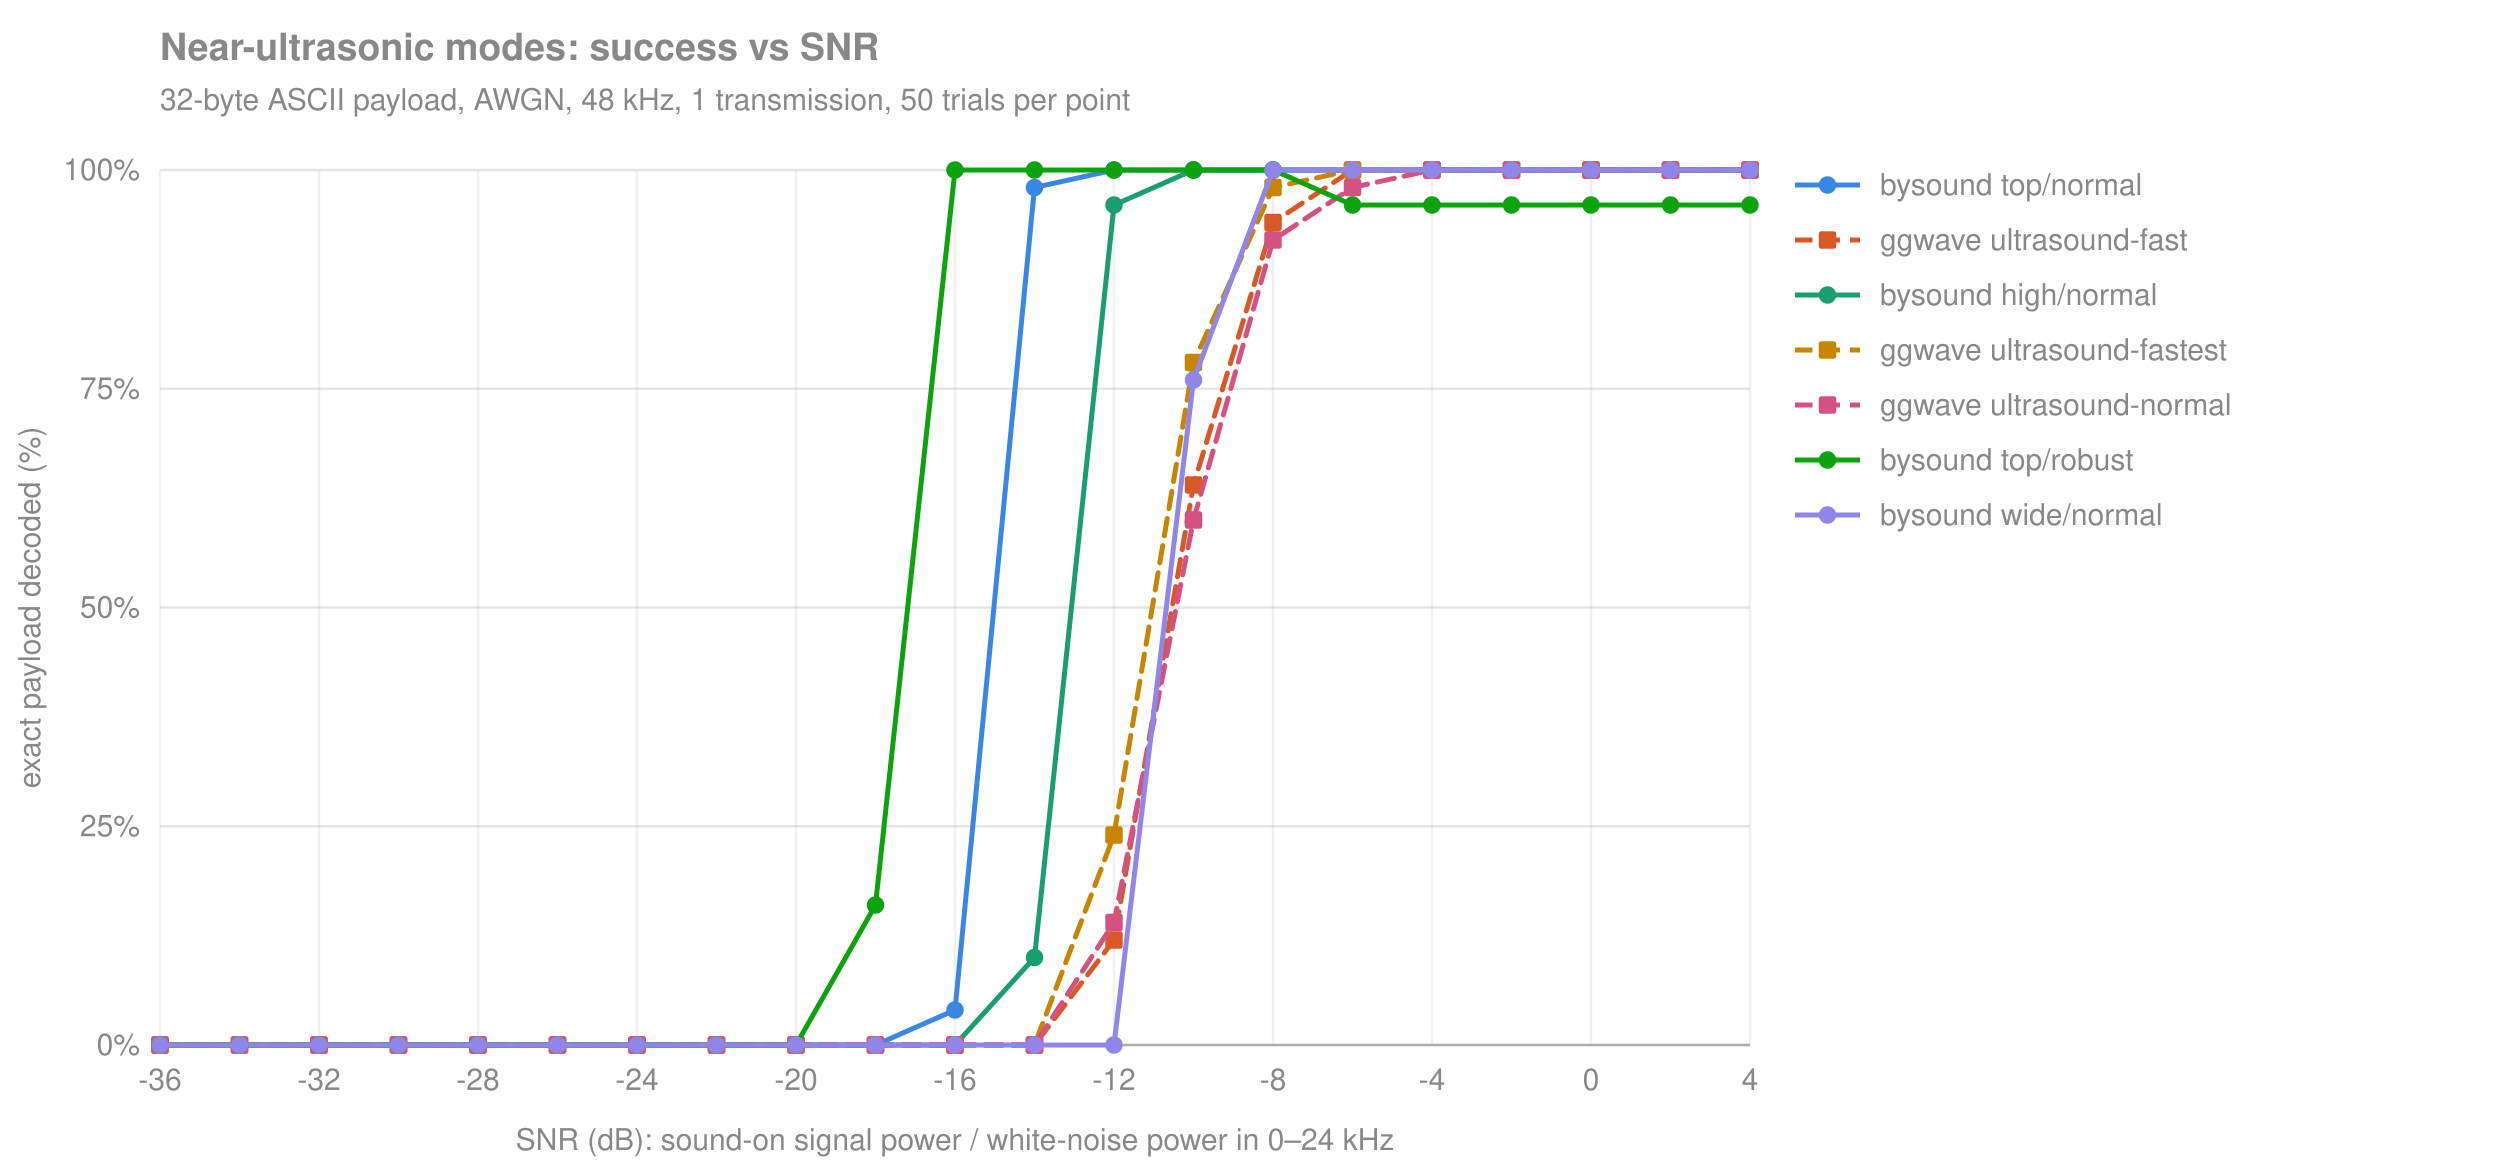
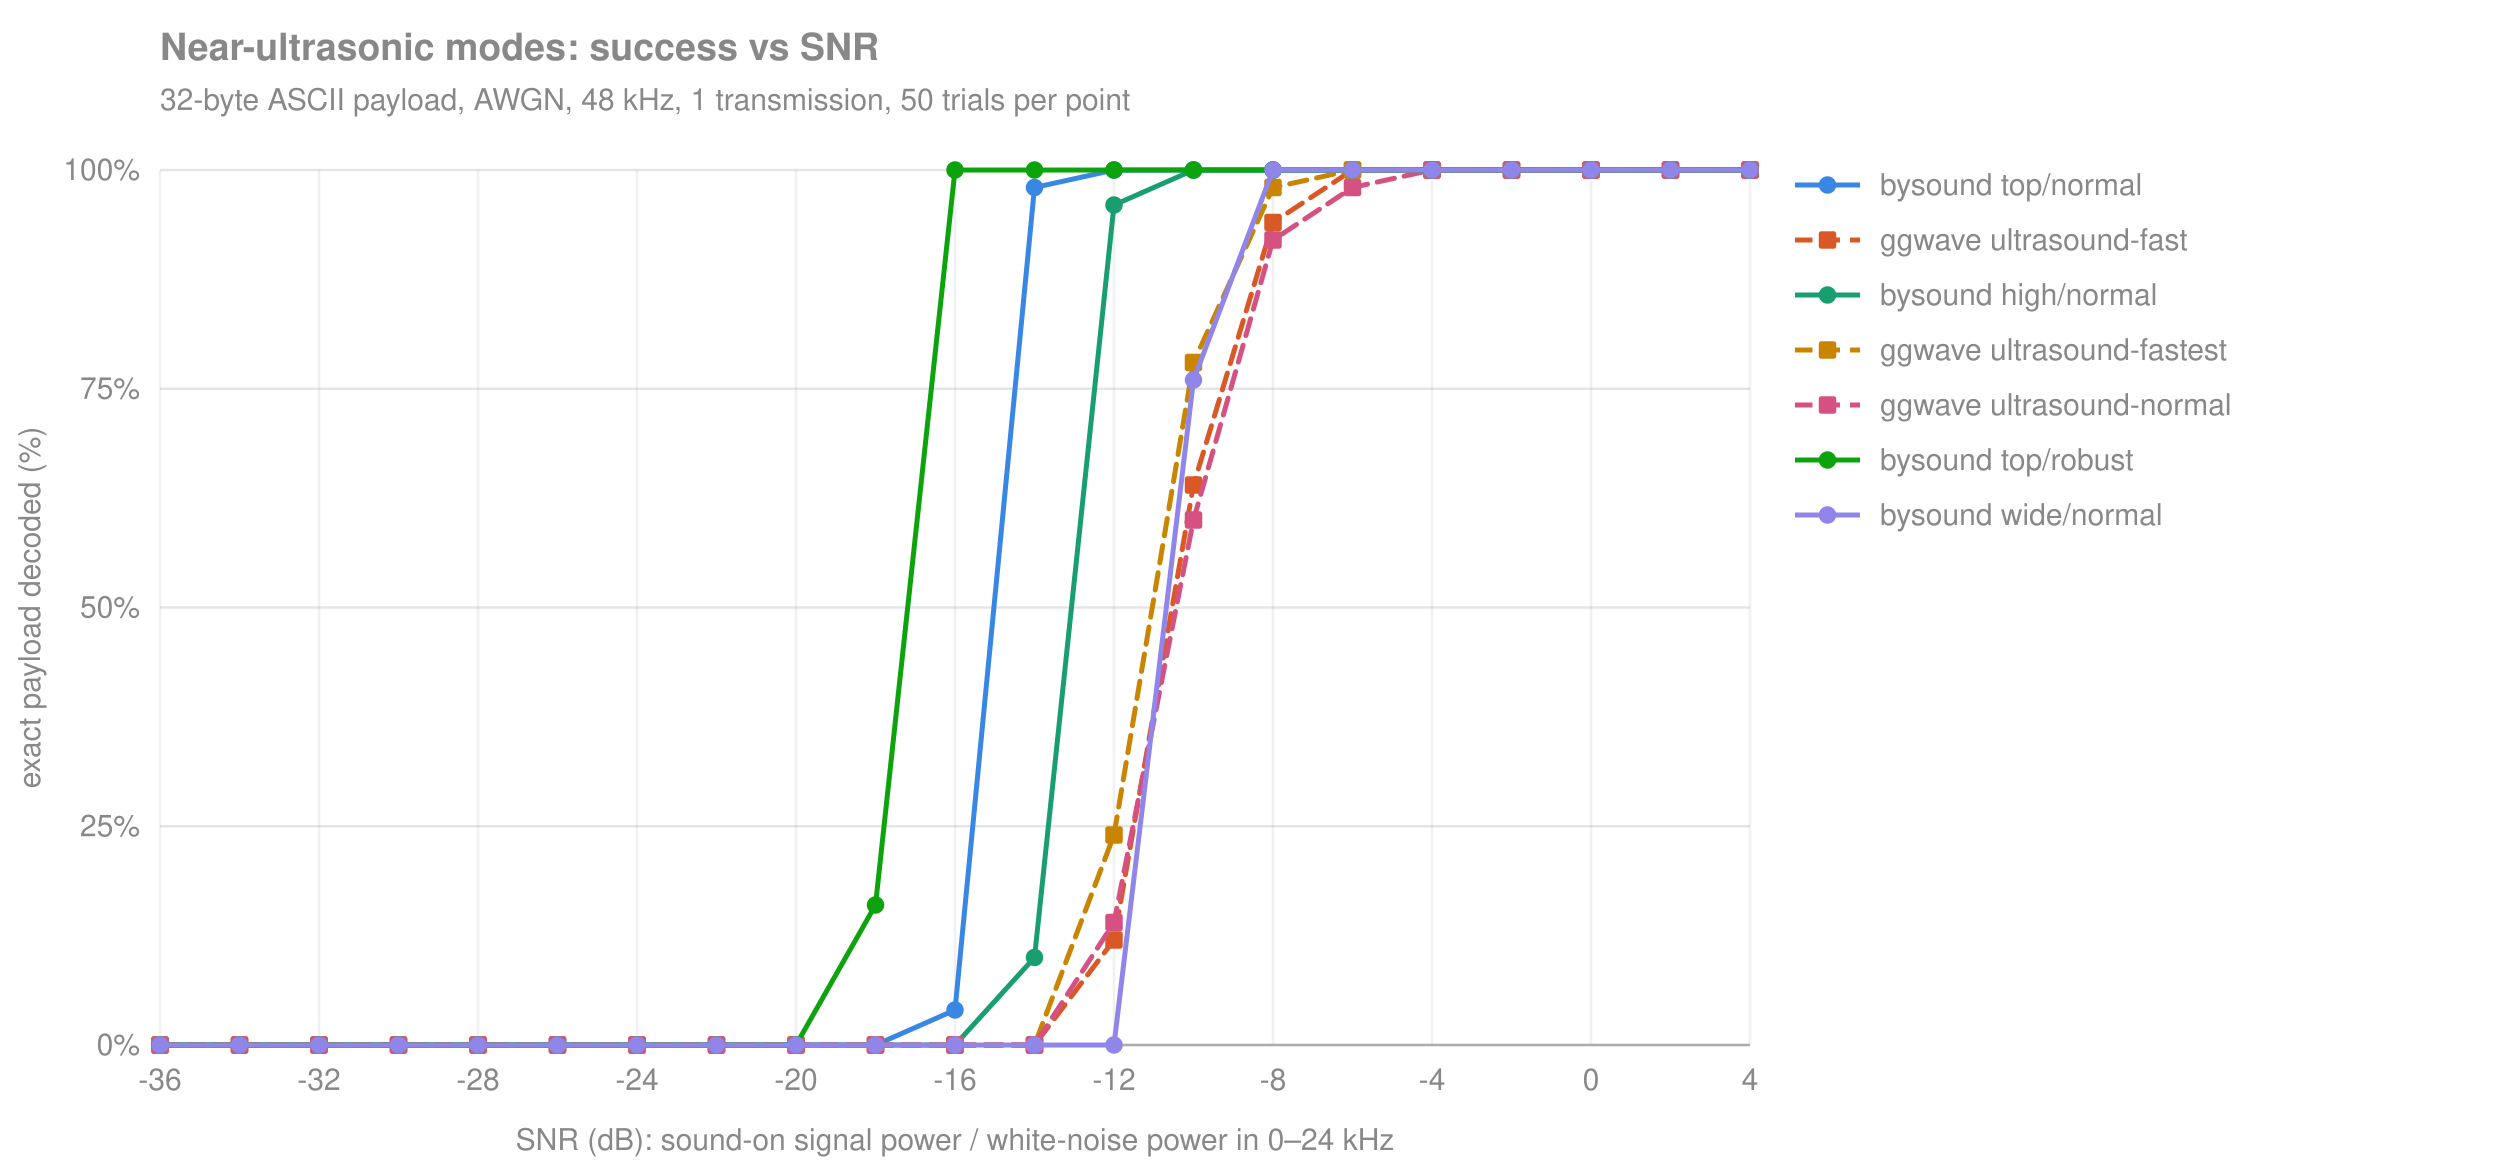
<svg xmlns="http://www.w3.org/2000/svg" width="1000" height="470" viewBox="0 0 1000 470" font-family="-apple-system,BlinkMacSystemFont,'Segoe UI',Helvetica,Arial,sans-serif" font-size="12">
  <text x="64" y="24" fill="#888888" font-size="15" font-weight="600">Near-ultrasonic modes: success vs SNR</text>
  <text x="64" y="44" fill="#888888" font-size="12">32-byte ASCII payload, AWGN, 48 kHz, 1 transmission, 50 trials per point</text>
  <line x1="64" x2="700" y1="418.0" y2="418.0" stroke="#888888" stroke-opacity="0.22" stroke-width="1" />
  <text x="56" y="418.0" fill="#888888" text-anchor="end" dominant-baseline="middle">0%</text>
  <line x1="64" x2="700" y1="330.5" y2="330.5" stroke="#888888" stroke-opacity="0.22" stroke-width="1" />
  <text x="56" y="330.5" fill="#888888" text-anchor="end" dominant-baseline="middle">25%</text>
  <line x1="64" x2="700" y1="243.0" y2="243.0" stroke="#888888" stroke-opacity="0.22" stroke-width="1" />
  <text x="56" y="243.0" fill="#888888" text-anchor="end" dominant-baseline="middle">50%</text>
  <line x1="64" x2="700" y1="155.5" y2="155.5" stroke="#888888" stroke-opacity="0.22" stroke-width="1" />
  <text x="56" y="155.5" fill="#888888" text-anchor="end" dominant-baseline="middle">75%</text>
  <line x1="64" x2="700" y1="68.0" y2="68.0" stroke="#888888" stroke-opacity="0.22" stroke-width="1" />
  <text x="56" y="68.0" fill="#888888" text-anchor="end" dominant-baseline="middle">100%</text>
  <line x1="64.0" x2="64.0" y1="68" y2="418" stroke="#888888" stroke-opacity="0.12" stroke-width="1" />
  <text x="64.0" y="436" fill="#888888" text-anchor="middle">-36</text>
  <line x1="127.6" x2="127.6" y1="68" y2="418" stroke="#888888" stroke-opacity="0.12" stroke-width="1" />
  <text x="127.6" y="436" fill="#888888" text-anchor="middle">-32</text>
  <line x1="191.2" x2="191.2" y1="68" y2="418" stroke="#888888" stroke-opacity="0.12" stroke-width="1" />
  <text x="191.2" y="436" fill="#888888" text-anchor="middle">-28</text>
  <line x1="254.8" x2="254.8" y1="68" y2="418" stroke="#888888" stroke-opacity="0.12" stroke-width="1" />
  <text x="254.8" y="436" fill="#888888" text-anchor="middle">-24</text>
  <line x1="318.4" x2="318.4" y1="68" y2="418" stroke="#888888" stroke-opacity="0.12" stroke-width="1" />
  <text x="318.4" y="436" fill="#888888" text-anchor="middle">-20</text>
  <line x1="382.0" x2="382.0" y1="68" y2="418" stroke="#888888" stroke-opacity="0.12" stroke-width="1" />
  <text x="382.0" y="436" fill="#888888" text-anchor="middle">-16</text>
  <line x1="445.6" x2="445.6" y1="68" y2="418" stroke="#888888" stroke-opacity="0.12" stroke-width="1" />
  <text x="445.6" y="436" fill="#888888" text-anchor="middle">-12</text>
  <line x1="509.2" x2="509.2" y1="68" y2="418" stroke="#888888" stroke-opacity="0.12" stroke-width="1" />
  <text x="509.2" y="436" fill="#888888" text-anchor="middle">-8</text>
  <line x1="572.8" x2="572.8" y1="68" y2="418" stroke="#888888" stroke-opacity="0.12" stroke-width="1" />
  <text x="572.8" y="436" fill="#888888" text-anchor="middle">-4</text>
  <line x1="636.4" x2="636.4" y1="68" y2="418" stroke="#888888" stroke-opacity="0.12" stroke-width="1" />
  <text x="636.4" y="436" fill="#888888" text-anchor="middle">0</text>
  <line x1="700.0" x2="700.0" y1="68" y2="418" stroke="#888888" stroke-opacity="0.12" stroke-width="1" />
  <text x="700.0" y="436" fill="#888888" text-anchor="middle">4</text>
  <line x1="64" x2="700" y1="418" y2="418" stroke="#888888" stroke-opacity="0.6" stroke-width="1" />
  <text x="382.0" y="460" fill="#888888" text-anchor="middle">SNR (dB): sound-on signal power / white-noise power in 0–24 kHz</text>
  <text transform="translate(16 243.0) rotate(-90)" fill="#888888" text-anchor="middle">exact payload decoded (%)</text>
  <path d="M64.0 418.0 L95.8 418.0 L127.6 418.0 L159.4 418.0 L191.2 418.0 L223.0 418.0 L254.8 418.0 L286.6 418.0 L318.4 418.0 L350.2 418.0 L382.0 404.0 L413.8 75.0 L445.6 68.0 L477.4 68.0 L509.2 68.0 L541.0 68.0 L572.8 68.0 L604.6 68.0 L636.4 68.0 L668.2 68.0 L700.0 68.0" fill="none" stroke="#3987e5" stroke-width="2" stroke-linejoin="round" stroke-linecap="round" />
  <circle cx="64.0" cy="418.0" r="3.5" fill="#3987e5" />
  <circle cx="95.8" cy="418.0" r="3.5" fill="#3987e5" />
  <circle cx="127.6" cy="418.0" r="3.5" fill="#3987e5" />
  <circle cx="159.4" cy="418.0" r="3.5" fill="#3987e5" />
  <circle cx="191.2" cy="418.0" r="3.5" fill="#3987e5" />
  <circle cx="223.0" cy="418.0" r="3.5" fill="#3987e5" />
  <circle cx="254.8" cy="418.0" r="3.5" fill="#3987e5" />
  <circle cx="286.6" cy="418.0" r="3.5" fill="#3987e5" />
  <circle cx="318.4" cy="418.0" r="3.5" fill="#3987e5" />
  <circle cx="350.2" cy="418.0" r="3.5" fill="#3987e5" />
  <circle cx="382.0" cy="404.0" r="3.5" fill="#3987e5" />
  <circle cx="413.8" cy="75.0" r="3.5" fill="#3987e5" />
  <circle cx="445.6" cy="68.0" r="3.5" fill="#3987e5" />
  <circle cx="477.4" cy="68.0" r="3.5" fill="#3987e5" />
  <circle cx="509.2" cy="68.0" r="3.5" fill="#3987e5" />
  <circle cx="541.0" cy="68.0" r="3.5" fill="#3987e5" />
  <circle cx="572.8" cy="68.0" r="3.5" fill="#3987e5" />
  <circle cx="604.6" cy="68.0" r="3.5" fill="#3987e5" />
  <circle cx="636.4" cy="68.0" r="3.5" fill="#3987e5" />
  <circle cx="668.2" cy="68.0" r="3.5" fill="#3987e5" />
  <circle cx="700.0" cy="68.0" r="3.5" fill="#3987e5" />
  <path d="M64.0 418.0 L95.8 418.0 L127.6 418.0 L159.4 418.0 L191.2 418.0 L223.0 418.0 L254.8 418.0 L286.6 418.0 L318.4 418.0 L350.2 418.0 L382.0 418.0 L413.8 418.0 L445.6 376.0 L477.4 194.0 L509.2 89.0 L541.0 68.0 L572.8 68.0 L604.6 68.0 L636.4 68.0 L668.2 68.0 L700.0 68.0" fill="none" stroke="#d95926" stroke-width="2" stroke-linejoin="round" stroke-linecap="round" stroke-dasharray="7 4" />
  <rect x="60.5" y="414.5" width="7" height="7" rx="1" fill="#d95926" />
  <rect x="92.3" y="414.5" width="7" height="7" rx="1" fill="#d95926" />
  <rect x="124.1" y="414.5" width="7" height="7" rx="1" fill="#d95926" />
  <rect x="155.9" y="414.5" width="7" height="7" rx="1" fill="#d95926" />
  <rect x="187.7" y="414.5" width="7" height="7" rx="1" fill="#d95926" />
  <rect x="219.5" y="414.5" width="7" height="7" rx="1" fill="#d95926" />
  <rect x="251.3" y="414.5" width="7" height="7" rx="1" fill="#d95926" />
  <rect x="283.1" y="414.5" width="7" height="7" rx="1" fill="#d95926" />
  <rect x="314.9" y="414.5" width="7" height="7" rx="1" fill="#d95926" />
  <rect x="346.7" y="414.5" width="7" height="7" rx="1" fill="#d95926" />
  <rect x="378.5" y="414.5" width="7" height="7" rx="1" fill="#d95926" />
  <rect x="410.3" y="414.5" width="7" height="7" rx="1" fill="#d95926" />
  <rect x="442.1" y="372.5" width="7" height="7" rx="1" fill="#d95926" />
  <rect x="473.9" y="190.5" width="7" height="7" rx="1" fill="#d95926" />
  <rect x="505.7" y="85.5" width="7" height="7" rx="1" fill="#d95926" />
  <rect x="537.5" y="64.5" width="7" height="7" rx="1" fill="#d95926" />
  <rect x="569.3" y="64.5" width="7" height="7" rx="1" fill="#d95926" />
  <rect x="601.1" y="64.5" width="7" height="7" rx="1" fill="#d95926" />
  <rect x="632.9" y="64.5" width="7" height="7" rx="1" fill="#d95926" />
  <rect x="664.7" y="64.5" width="7" height="7" rx="1" fill="#d95926" />
  <rect x="696.5" y="64.5" width="7" height="7" rx="1" fill="#d95926" />
  <path d="M64.0 418.0 L95.8 418.0 L127.6 418.0 L159.4 418.0 L191.2 418.0 L223.0 418.0 L254.8 418.0 L286.6 418.0 L318.4 418.0 L350.2 418.0 L382.0 418.0 L413.8 383.0 L445.6 82.0 L477.4 68.0 L509.2 68.0 L541.0 68.0 L572.8 68.0 L604.6 68.0 L636.4 68.0 L668.2 68.0 L700.0 68.0" fill="none" stroke="#199e70" stroke-width="2" stroke-linejoin="round" stroke-linecap="round" />
  <circle cx="64.0" cy="418.0" r="3.5" fill="#199e70" />
  <circle cx="95.8" cy="418.0" r="3.5" fill="#199e70" />
  <circle cx="127.6" cy="418.0" r="3.5" fill="#199e70" />
  <circle cx="159.4" cy="418.0" r="3.5" fill="#199e70" />
  <circle cx="191.2" cy="418.0" r="3.5" fill="#199e70" />
  <circle cx="223.0" cy="418.0" r="3.5" fill="#199e70" />
  <circle cx="254.8" cy="418.0" r="3.5" fill="#199e70" />
  <circle cx="286.6" cy="418.0" r="3.5" fill="#199e70" />
  <circle cx="318.4" cy="418.0" r="3.5" fill="#199e70" />
  <circle cx="350.2" cy="418.0" r="3.5" fill="#199e70" />
  <circle cx="382.0" cy="418.0" r="3.5" fill="#199e70" />
  <circle cx="413.8" cy="383.0" r="3.5" fill="#199e70" />
  <circle cx="445.6" cy="82.0" r="3.5" fill="#199e70" />
  <circle cx="477.4" cy="68.0" r="3.5" fill="#199e70" />
  <circle cx="509.2" cy="68.0" r="3.5" fill="#199e70" />
  <circle cx="541.0" cy="68.0" r="3.5" fill="#199e70" />
  <circle cx="572.8" cy="68.0" r="3.5" fill="#199e70" />
  <circle cx="604.6" cy="68.0" r="3.5" fill="#199e70" />
  <circle cx="636.4" cy="68.0" r="3.5" fill="#199e70" />
  <circle cx="668.2" cy="68.0" r="3.5" fill="#199e70" />
  <circle cx="700.0" cy="68.0" r="3.5" fill="#199e70" />
  <path d="M64.0 418.0 L95.8 418.0 L127.6 418.0 L159.4 418.0 L191.2 418.0 L223.0 418.0 L254.8 418.0 L286.6 418.0 L318.4 418.0 L350.2 418.0 L382.0 418.0 L413.8 418.0 L445.6 334.0 L477.4 145.0 L509.2 75.0 L541.0 68.0 L572.8 68.0 L604.6 68.0 L636.4 68.0 L668.2 68.0 L700.0 68.0" fill="none" stroke="#c98500" stroke-width="2" stroke-linejoin="round" stroke-linecap="round" stroke-dasharray="7 4" />
  <rect x="60.5" y="414.5" width="7" height="7" rx="1" fill="#c98500" />
  <rect x="92.3" y="414.5" width="7" height="7" rx="1" fill="#c98500" />
  <rect x="124.1" y="414.5" width="7" height="7" rx="1" fill="#c98500" />
  <rect x="155.9" y="414.5" width="7" height="7" rx="1" fill="#c98500" />
  <rect x="187.7" y="414.5" width="7" height="7" rx="1" fill="#c98500" />
  <rect x="219.5" y="414.5" width="7" height="7" rx="1" fill="#c98500" />
  <rect x="251.3" y="414.5" width="7" height="7" rx="1" fill="#c98500" />
  <rect x="283.1" y="414.5" width="7" height="7" rx="1" fill="#c98500" />
  <rect x="314.9" y="414.5" width="7" height="7" rx="1" fill="#c98500" />
  <rect x="346.7" y="414.5" width="7" height="7" rx="1" fill="#c98500" />
  <rect x="378.5" y="414.5" width="7" height="7" rx="1" fill="#c98500" />
  <rect x="410.3" y="414.5" width="7" height="7" rx="1" fill="#c98500" />
  <rect x="442.1" y="330.5" width="7" height="7" rx="1" fill="#c98500" />
  <rect x="473.9" y="141.5" width="7" height="7" rx="1" fill="#c98500" />
  <rect x="505.7" y="71.5" width="7" height="7" rx="1" fill="#c98500" />
  <rect x="537.5" y="64.5" width="7" height="7" rx="1" fill="#c98500" />
  <rect x="569.3" y="64.5" width="7" height="7" rx="1" fill="#c98500" />
  <rect x="601.1" y="64.5" width="7" height="7" rx="1" fill="#c98500" />
  <rect x="632.9" y="64.5" width="7" height="7" rx="1" fill="#c98500" />
  <rect x="664.7" y="64.5" width="7" height="7" rx="1" fill="#c98500" />
  <rect x="696.5" y="64.5" width="7" height="7" rx="1" fill="#c98500" />
  <path d="M64.0 418.0 L95.8 418.0 L127.6 418.0 L159.4 418.0 L191.2 418.0 L223.0 418.0 L254.8 418.0 L286.6 418.0 L318.4 418.0 L350.2 418.0 L382.0 418.0 L413.8 418.0 L445.6 369.0 L477.4 208.0 L509.2 96.0 L541.0 75.0 L572.8 68.0 L604.6 68.0 L636.4 68.0 L668.2 68.0 L700.0 68.0" fill="none" stroke="#d55181" stroke-width="2" stroke-linejoin="round" stroke-linecap="round" stroke-dasharray="7 4" />
  <rect x="60.5" y="414.5" width="7" height="7" rx="1" fill="#d55181" />
  <rect x="92.3" y="414.5" width="7" height="7" rx="1" fill="#d55181" />
  <rect x="124.1" y="414.5" width="7" height="7" rx="1" fill="#d55181" />
  <rect x="155.9" y="414.5" width="7" height="7" rx="1" fill="#d55181" />
  <rect x="187.7" y="414.5" width="7" height="7" rx="1" fill="#d55181" />
  <rect x="219.5" y="414.5" width="7" height="7" rx="1" fill="#d55181" />
  <rect x="251.3" y="414.5" width="7" height="7" rx="1" fill="#d55181" />
  <rect x="283.1" y="414.5" width="7" height="7" rx="1" fill="#d55181" />
  <rect x="314.9" y="414.5" width="7" height="7" rx="1" fill="#d55181" />
  <rect x="346.7" y="414.5" width="7" height="7" rx="1" fill="#d55181" />
  <rect x="378.5" y="414.5" width="7" height="7" rx="1" fill="#d55181" />
  <rect x="410.3" y="414.5" width="7" height="7" rx="1" fill="#d55181" />
  <rect x="442.1" y="365.5" width="7" height="7" rx="1" fill="#d55181" />
  <rect x="473.9" y="204.5" width="7" height="7" rx="1" fill="#d55181" />
  <rect x="505.7" y="92.5" width="7" height="7" rx="1" fill="#d55181" />
  <rect x="537.5" y="71.5" width="7" height="7" rx="1" fill="#d55181" />
  <rect x="569.3" y="64.5" width="7" height="7" rx="1" fill="#d55181" />
  <rect x="601.1" y="64.5" width="7" height="7" rx="1" fill="#d55181" />
  <rect x="632.9" y="64.5" width="7" height="7" rx="1" fill="#d55181" />
  <rect x="664.7" y="64.5" width="7" height="7" rx="1" fill="#d55181" />
  <rect x="696.5" y="64.5" width="7" height="7" rx="1" fill="#d55181" />
-   <path d="M64.0 418.0 L95.8 418.0 L127.6 418.0 L159.4 418.0 L191.2 418.0 L223.0 418.0 L254.8 418.0 L286.6 418.0 L318.4 418.0 L350.2 362.0 L382.0 68.0 L413.8 68.0 L445.6 68.0 L477.4 68.0 L509.2 68.0 L541.0 82.0 L572.8 82.0 L604.6 82.0 L636.4 82.0 L668.2 82.0 L700.0 82.0" fill="none" stroke="#0ca30c" stroke-width="2" stroke-linejoin="round" stroke-linecap="round" />
+   <path d="M64.0 418.0 L95.8 418.0 L127.6 418.0 L159.4 418.0 L191.2 418.0 L223.0 418.0 L254.8 418.0 L286.6 418.0 L318.4 418.0 L350.2 362.0 L382.0 68.0 L413.8 68.0 L445.6 68.0 L477.4 68.0 L509.2 68.0 L541.0 68.0 L572.8 68.0 L604.6 68.0 L636.4 68.0 L668.2 68.0 L700.0 68.0" fill="none" stroke="#0ca30c" stroke-width="2" stroke-linejoin="round" stroke-linecap="round" />
  <circle cx="64.0" cy="418.0" r="3.5" fill="#0ca30c" />
  <circle cx="95.8" cy="418.0" r="3.5" fill="#0ca30c" />
  <circle cx="127.6" cy="418.0" r="3.5" fill="#0ca30c" />
  <circle cx="159.4" cy="418.0" r="3.5" fill="#0ca30c" />
  <circle cx="191.2" cy="418.0" r="3.5" fill="#0ca30c" />
  <circle cx="223.0" cy="418.0" r="3.5" fill="#0ca30c" />
  <circle cx="254.8" cy="418.0" r="3.5" fill="#0ca30c" />
  <circle cx="286.6" cy="418.0" r="3.5" fill="#0ca30c" />
  <circle cx="318.4" cy="418.0" r="3.5" fill="#0ca30c" />
  <circle cx="350.2" cy="362.0" r="3.5" fill="#0ca30c" />
  <circle cx="382.0" cy="68.0" r="3.5" fill="#0ca30c" />
  <circle cx="413.8" cy="68.0" r="3.5" fill="#0ca30c" />
  <circle cx="445.6" cy="68.0" r="3.5" fill="#0ca30c" />
  <circle cx="477.4" cy="68.0" r="3.5" fill="#0ca30c" />
  <circle cx="509.2" cy="68.0" r="3.5" fill="#0ca30c" />
-   <circle cx="541.0" cy="82.0" r="3.5" fill="#0ca30c" />
-   <circle cx="572.8" cy="82.0" r="3.5" fill="#0ca30c" />
-   <circle cx="604.6" cy="82.0" r="3.5" fill="#0ca30c" />
-   <circle cx="636.4" cy="82.0" r="3.5" fill="#0ca30c" />
-   <circle cx="668.2" cy="82.0" r="3.5" fill="#0ca30c" />
-   <circle cx="700.0" cy="82.0" r="3.5" fill="#0ca30c" />
+   <circle cx="541.0" cy="68.0" r="3.5" fill="#0ca30c" />
+   <circle cx="572.8" cy="68.0" r="3.5" fill="#0ca30c" />
+   <circle cx="604.6" cy="68.0" r="3.5" fill="#0ca30c" />
+   <circle cx="636.4" cy="68.0" r="3.5" fill="#0ca30c" />
+   <circle cx="668.2" cy="68.0" r="3.5" fill="#0ca30c" />
+   <circle cx="700.0" cy="68.0" r="3.5" fill="#0ca30c" />
  <path d="M64.0 418.0 L95.8 418.0 L127.6 418.0 L159.4 418.0 L191.2 418.0 L223.0 418.0 L254.8 418.0 L286.6 418.0 L318.4 418.0 L350.2 418.0 L382.0 418.0 L413.8 418.0 L445.6 418.0 L477.4 152.0 L509.2 68.0 L541.0 68.0 L572.8 68.0 L604.6 68.0 L636.4 68.0 L668.2 68.0 L700.0 68.0" fill="none" stroke="#9085e9" stroke-width="2" stroke-linejoin="round" stroke-linecap="round" />
  <circle cx="64.0" cy="418.0" r="3.5" fill="#9085e9" />
  <circle cx="95.8" cy="418.0" r="3.5" fill="#9085e9" />
  <circle cx="127.6" cy="418.0" r="3.5" fill="#9085e9" />
  <circle cx="159.4" cy="418.0" r="3.5" fill="#9085e9" />
  <circle cx="191.2" cy="418.0" r="3.5" fill="#9085e9" />
  <circle cx="223.0" cy="418.0" r="3.5" fill="#9085e9" />
  <circle cx="254.8" cy="418.0" r="3.5" fill="#9085e9" />
  <circle cx="286.6" cy="418.0" r="3.5" fill="#9085e9" />
  <circle cx="318.4" cy="418.0" r="3.5" fill="#9085e9" />
  <circle cx="350.2" cy="418.0" r="3.5" fill="#9085e9" />
  <circle cx="382.0" cy="418.0" r="3.5" fill="#9085e9" />
  <circle cx="413.8" cy="418.0" r="3.5" fill="#9085e9" />
  <circle cx="445.6" cy="418.0" r="3.5" fill="#9085e9" />
  <circle cx="477.4" cy="152.0" r="3.5" fill="#9085e9" />
  <circle cx="509.2" cy="68.0" r="3.5" fill="#9085e9" />
  <circle cx="541.0" cy="68.0" r="3.5" fill="#9085e9" />
  <circle cx="572.8" cy="68.0" r="3.5" fill="#9085e9" />
  <circle cx="604.6" cy="68.0" r="3.5" fill="#9085e9" />
  <circle cx="636.4" cy="68.0" r="3.5" fill="#9085e9" />
  <circle cx="668.2" cy="68.0" r="3.5" fill="#9085e9" />
  <circle cx="700.0" cy="68.0" r="3.5" fill="#9085e9" />
  <line x1="718" x2="744" y1="74" y2="74" stroke="#3987e5" stroke-width="2" />
  <circle cx="731" cy="74" r="3.5" fill="#3987e5" />
  <text x="752" y="74" fill="#888888" dominant-baseline="middle">bysound top/normal</text>
  <line x1="718" x2="744" y1="96" y2="96" stroke="#d95926" stroke-width="2" stroke-dasharray="7 4" />
  <rect x="727.5" y="92.5" width="7" height="7" rx="1" fill="#d95926" />
  <text x="752" y="96" fill="#888888" dominant-baseline="middle">ggwave ultrasound-fast</text>
  <line x1="718" x2="744" y1="118" y2="118" stroke="#199e70" stroke-width="2" />
  <circle cx="731" cy="118" r="3.5" fill="#199e70" />
  <text x="752" y="118" fill="#888888" dominant-baseline="middle">bysound high/normal</text>
  <line x1="718" x2="744" y1="140" y2="140" stroke="#c98500" stroke-width="2" stroke-dasharray="7 4" />
  <rect x="727.5" y="136.5" width="7" height="7" rx="1" fill="#c98500" />
  <text x="752" y="140" fill="#888888" dominant-baseline="middle">ggwave ultrasound-fastest</text>
  <line x1="718" x2="744" y1="162" y2="162" stroke="#d55181" stroke-width="2" stroke-dasharray="7 4" />
  <rect x="727.5" y="158.5" width="7" height="7" rx="1" fill="#d55181" />
  <text x="752" y="162" fill="#888888" dominant-baseline="middle">ggwave ultrasound-normal</text>
  <line x1="718" x2="744" y1="184" y2="184" stroke="#0ca30c" stroke-width="2" />
  <circle cx="731" cy="184" r="3.5" fill="#0ca30c" />
  <text x="752" y="184" fill="#888888" dominant-baseline="middle">bysound top/robust</text>
  <line x1="718" x2="744" y1="206" y2="206" stroke="#9085e9" stroke-width="2" />
  <circle cx="731" cy="206" r="3.5" fill="#9085e9" />
  <text x="752" y="206" fill="#888888" dominant-baseline="middle">bysound wide/normal</text>
</svg>
